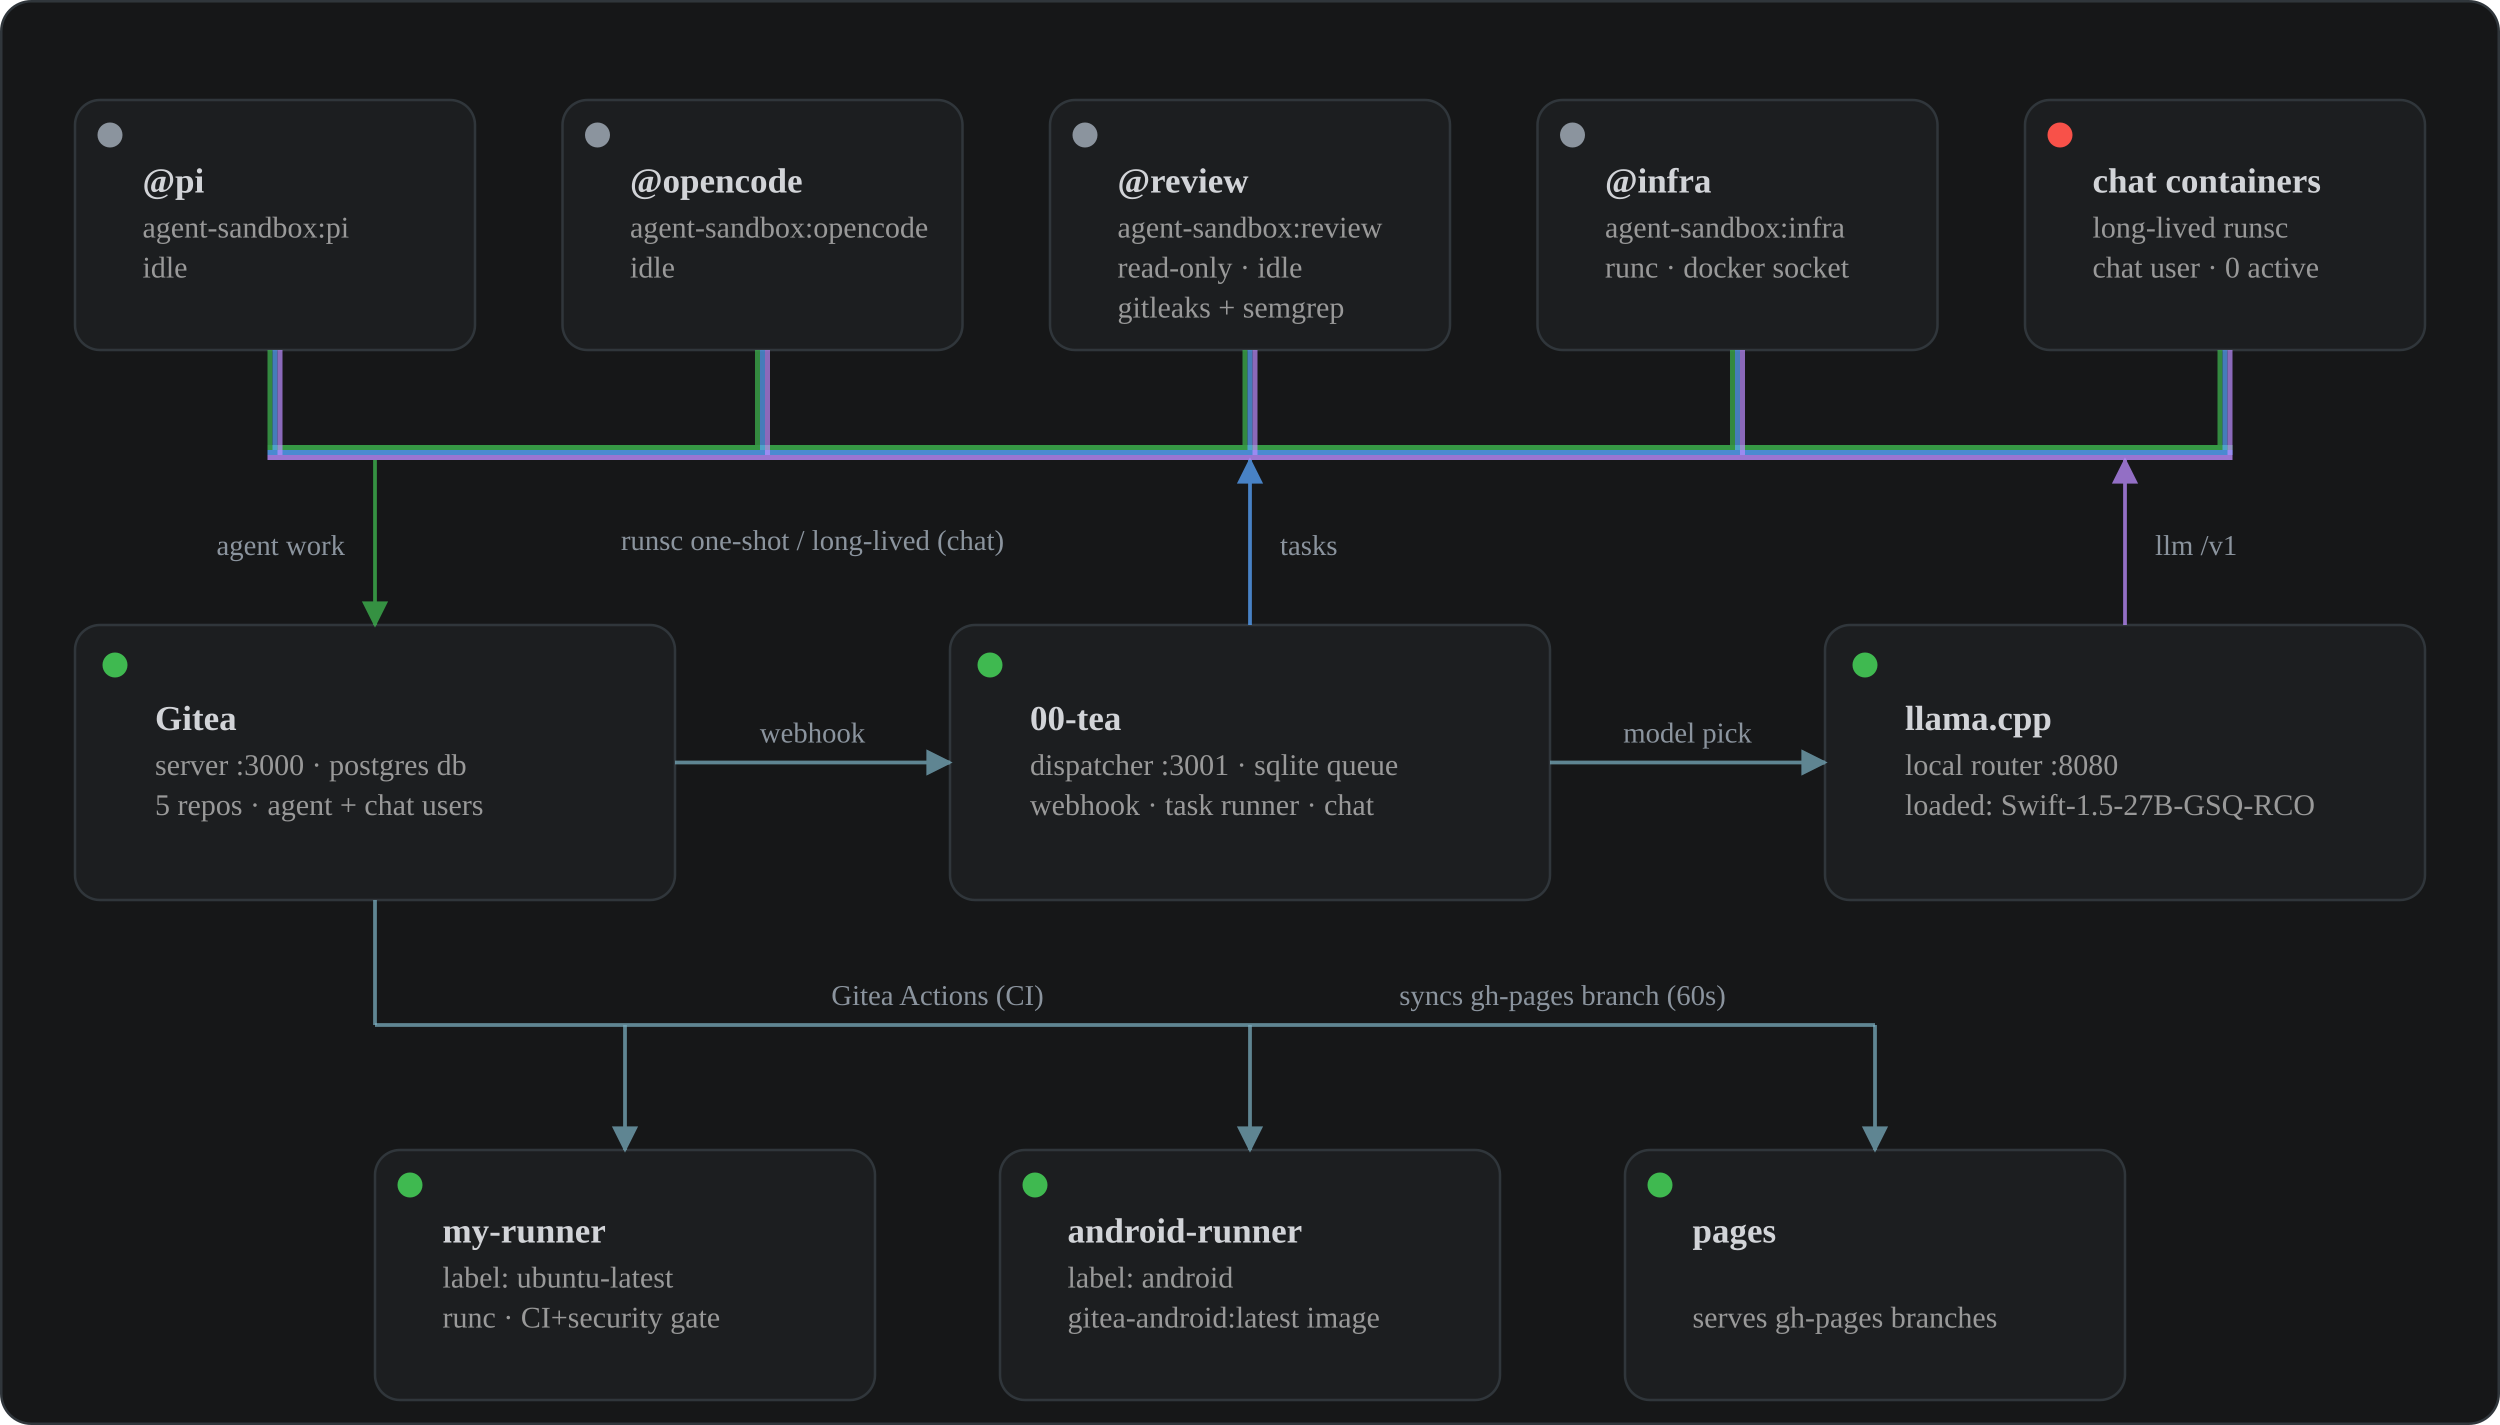
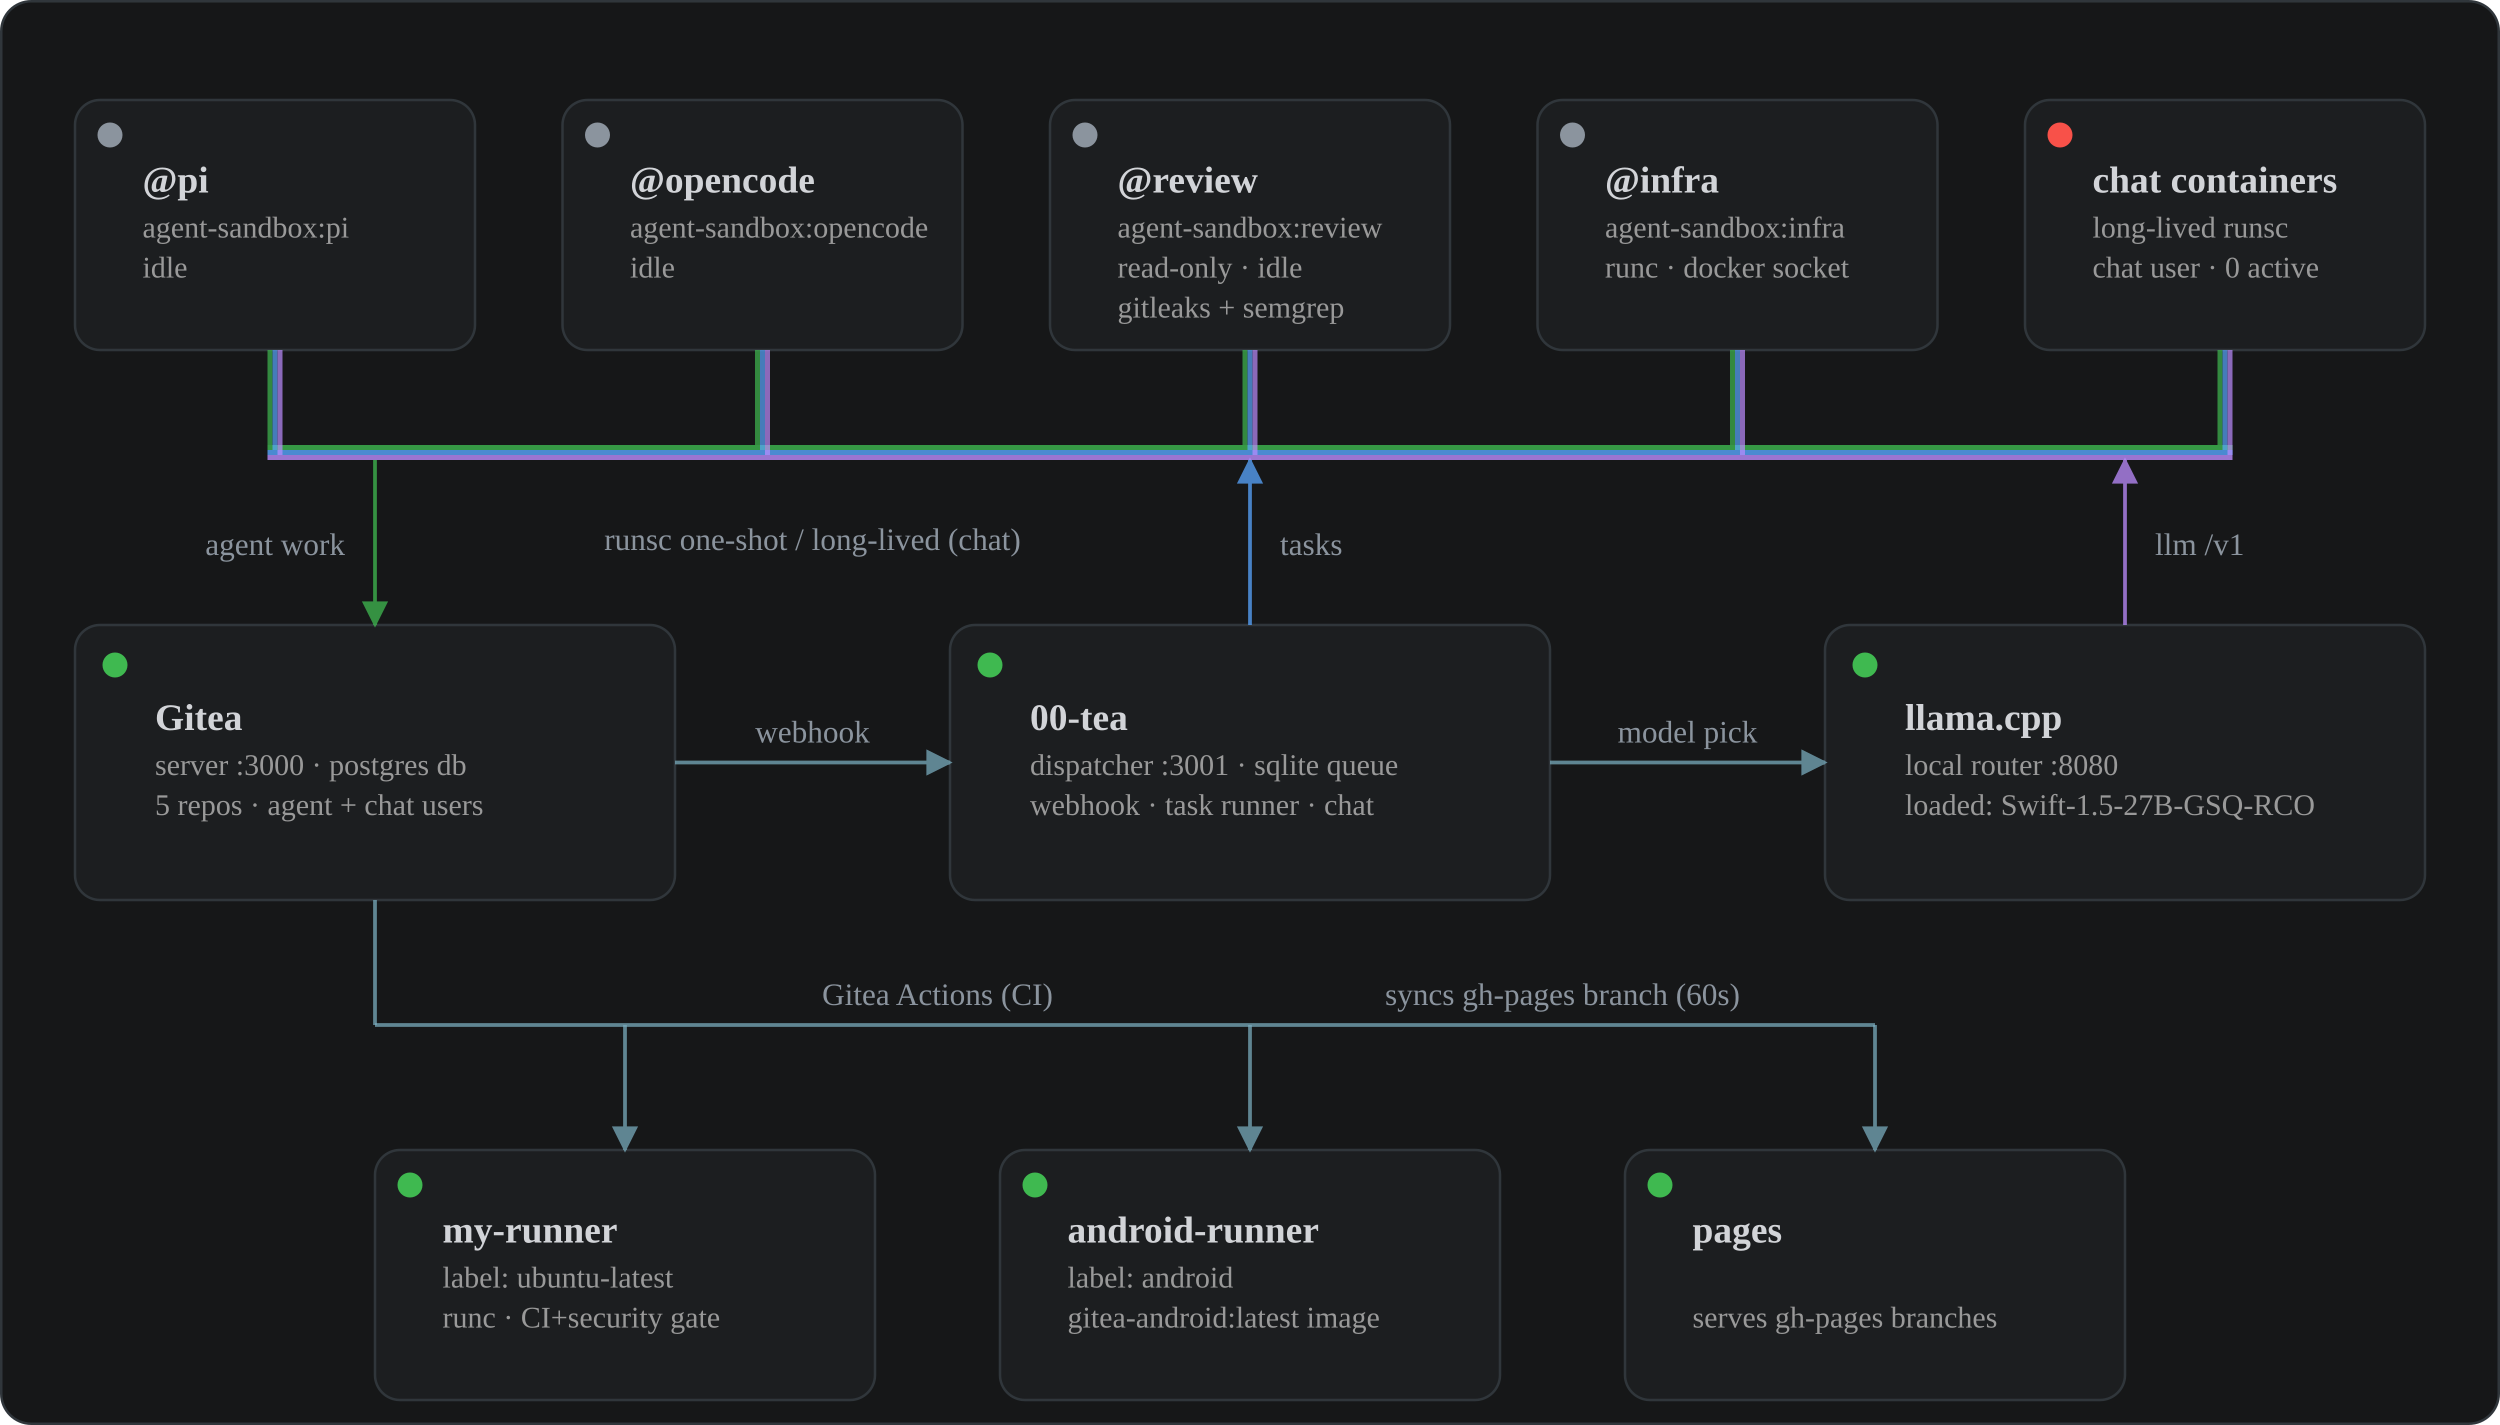
<svg xmlns="http://www.w3.org/2000/svg" id="diag" viewBox="0 0 1000 570" style="width:100%;display:block;cursor:grab;touch-action:none">
  <style>.st{fill:#8b949e}.st.ok{fill:#3fb950}.st.bad{fill:#f85149}</style>
  <rect x="0.5" y="0.5" width="999" height="569" rx="12" fill="#161718" stroke="#30363b" />
  <defs>
    <marker id="arr" viewBox="0 0 10 10" refX="9" refY="5" markerWidth="7" markerHeight="7" orient="auto-start-reverse">
      <path d="M 0 0 L 10 5 L 0 10 z" fill="#7ab" />
    </marker>
    <marker id="arr-g" viewBox="0 0 10 10" refX="9" refY="5" markerWidth="7" markerHeight="7" orient="auto-start-reverse">
      <path d="M 0 0 L 10 5 L 0 10 z" fill="#3fb950" />
    </marker>
    <marker id="arr-b" viewBox="0 0 10 10" refX="9" refY="5" markerWidth="7" markerHeight="7" orient="auto-start-reverse">
      <path d="M 0 0 L 10 5 L 0 10 z" fill="#58a6ff" />
    </marker>
    <marker id="arr-p" viewBox="0 0 10 10" refX="9" refY="5" markerWidth="7" markerHeight="7" orient="auto-start-reverse">
      <path d="M 0 0 L 10 5 L 0 10 z" fill="#bc8cff" />
    </marker>
  </defs>
  <g class="blk">
    <rect x="30" y="40" width="160" height="100" rx="10" fill="#1c1e20" stroke="#30363b" />
    <circle class="st" cx="44" cy="54" r="5" />
-     <text x="57" y="77" font-size="14" font-weight="700" fill="#d2d4d8">@pi</text>
+     <text x="57" y="77" font-size="15" font-weight="700" fill="#d2d4d8">@pi</text>
    <text x="57" y="95" font-size="12" fill="#999">agent-sandbox:pi</text>
    <text x="57" y="111" font-size="12" fill="#999">idle</text>
  </g>
  <g class="blk">
    <rect x="225" y="40" width="160" height="100" rx="10" fill="#1c1e20" stroke="#30363b" />
    <circle class="st" cx="239" cy="54" r="5" />
-     <text x="252" y="77" font-size="14" font-weight="700" fill="#d2d4d8">@opencode</text>
+     <text x="252" y="77" font-size="15" font-weight="700" fill="#d2d4d8">@opencode</text>
    <text x="252" y="95" font-size="12" fill="#999">agent-sandbox:opencode</text>
    <text x="252" y="111" font-size="12" fill="#999">idle</text>
  </g>
  <g class="blk">
    <rect x="420" y="40" width="160" height="100" rx="10" fill="#1c1e20" stroke="#30363b" />
    <circle class="st" cx="434" cy="54" r="5" />
-     <text x="447" y="77" font-size="14" font-weight="700" fill="#d2d4d8">@review</text>
+     <text x="447" y="77" font-size="15" font-weight="700" fill="#d2d4d8">@review</text>
    <text x="447" y="95" font-size="12" fill="#999">agent-sandbox:review</text>
    <text x="447" y="111" font-size="12" fill="#999">read-only · idle</text>
    <text x="447" y="127" font-size="12" fill="#999">gitleaks + semgrep</text>
  </g>
  <g class="blk">
    <rect x="615" y="40" width="160" height="100" rx="10" fill="#1c1e20" stroke="#30363b" />
    <circle class="st" cx="629" cy="54" r="5" />
-     <text x="642" y="77" font-size="14" font-weight="700" fill="#d2d4d8">@infra</text>
+     <text x="642" y="77" font-size="15" font-weight="700" fill="#d2d4d8">@infra</text>
    <text x="642" y="95" font-size="12" fill="#999">agent-sandbox:infra</text>
    <text x="642" y="111" font-size="12" fill="#999">runc · docker socket</text>
  </g>
  <g class="blk bad">
    <rect x="810" y="40" width="160" height="100" rx="10" fill="#1c1e20" stroke="#30363b" />
    <circle class="st bad" cx="824" cy="54" r="5" />
-     <text x="837" y="77" font-size="14" font-weight="700" fill="#d2d4d8">chat containers</text>
+     <text x="837" y="77" font-size="15" font-weight="700" fill="#d2d4d8">chat containers</text>
    <text x="837" y="95" font-size="12" fill="#999">long-lived runsc</text>
    <text x="837" y="111" font-size="12" fill="#999">chat user · 0 active</text>
  </g>
  <a href="#gitea" style="text-decoration:none">
    <g class="blk ok">
      <rect x="30" y="250" width="240" height="110" rx="10" fill="#1c1e20" stroke="#30363b" />
      <circle class="st ok" cx="46" cy="266" r="5" />
-       <text x="62" y="292" font-size="14" font-weight="700" fill="#d2d4d8">Gitea</text>
+       <text x="62" y="292" font-size="15" font-weight="700" fill="#d2d4d8">Gitea</text>
      <text x="62" y="310" font-size="12" fill="#999">server :3000 · postgres db</text>
      <text x="62" y="326" font-size="12" fill="#999">5 repos · agent + chat users</text>
    </g>
  </a>
  <a href="/tasks" style="text-decoration:none">
    <g class="blk ok">
      <rect x="380" y="250" width="240" height="110" rx="10" fill="#1c1e20" stroke="#30363b" />
      <circle class="st ok" cx="396" cy="266" r="5" />
-       <text x="412" y="292" font-size="14" font-weight="700" fill="#d2d4d8">00-tea</text>
+       <text x="412" y="292" font-size="15" font-weight="700" fill="#d2d4d8">00-tea</text>
      <text x="412" y="310" font-size="12" fill="#999">dispatcher :3001 · sqlite queue</text>
      <text x="412" y="326" font-size="12" fill="#999">webhook · task runner · chat</text>
    </g>
  </a>
  <g class="blk ok">
    <rect x="730" y="250" width="240" height="110" rx="10" fill="#1c1e20" stroke="#30363b" />
    <circle class="st ok" cx="746" cy="266" r="5" />
-     <text x="762" y="292" font-size="14" font-weight="700" fill="#d2d4d8">llama.cpp</text>
+     <text x="762" y="292" font-size="15" font-weight="700" fill="#d2d4d8">llama.cpp</text>
    <text x="762" y="310" font-size="12" fill="#999">local router :8080</text>
    <text x="762" y="326" font-size="12" fill="#999">loaded: Swift-1.5-27B-GSQ-RCO</text>
  </g>
  <g class="blk ok">
    <rect x="150" y="460" width="200" height="100" rx="10" fill="#1c1e20" stroke="#30363b" />
    <circle class="st ok" cx="164" cy="474" r="5" />
-     <text x="177" y="497" font-size="14" font-weight="700" fill="#d2d4d8">my-runner</text>
+     <text x="177" y="497" font-size="15" font-weight="700" fill="#d2d4d8">my-runner</text>
    <text x="177" y="515" font-size="12" fill="#999">label: ubuntu-latest</text>
    <text x="177" y="531" font-size="12" fill="#999">runc · CI+security gate</text>
  </g>
  <g class="blk ok">
    <rect x="400" y="460" width="200" height="100" rx="10" fill="#1c1e20" stroke="#30363b" />
    <circle class="st ok" cx="414" cy="474" r="5" />
-     <text x="427" y="497" font-size="14" font-weight="700" fill="#d2d4d8">android-runner</text>
+     <text x="427" y="497" font-size="15" font-weight="700" fill="#d2d4d8">android-runner</text>
    <text x="427" y="515" font-size="12" fill="#999">label: android</text>
    <text x="427" y="531" font-size="12" fill="#999">gitea-android:latest image</text>
  </g>
  <g class="blk ok">
    <rect x="650" y="460" width="200" height="100" rx="10" fill="#1c1e20" stroke="#30363b" />
    <circle class="st ok" cx="664" cy="474" r="5" />
-     <text x="677" y="497" font-size="14" font-weight="700" fill="#d2d4d8">pages</text>
+     <text x="677" y="497" font-size="15" font-weight="700" fill="#d2d4d8">pages</text>
    <text x="677" y="531" font-size="12" fill="#999">serves gh-pages branches</text>
  </g>
  <path d="M 270 305 L 380 305" style="stroke:#7ab;stroke-width:1.5;fill:none;opacity:.75" marker-end="url(#arr)" />
-   <text x="325" y="297" font-size="11.5" fill="#8b949e" text-anchor="middle">webhook</text>
+   <text x="325" y="297" font-size="12.5" fill="#8b949e" text-anchor="middle">webhook</text>
  <path d="M 620 305 L 730 305" style="stroke:#7ab;stroke-width:1.5;fill:none;opacity:.75" marker-end="url(#arr)" />
-   <text x="675" y="297" font-size="11.5" fill="#8b949e" text-anchor="middle">model pick</text>
+   <text x="675" y="297" font-size="12.5" fill="#8b949e" text-anchor="middle">model pick</text>
  <path d="M 150 184 L 150 250" stroke="#3fb950" stroke-width="1.5" fill="none" opacity=".75" marker-end="url(#arr-g)" />
-   <text x="138" y="222" font-size="11.5" fill="#8b949e" text-anchor="end">agent work</text>
+   <text x="138" y="222" font-size="12.5" fill="#8b949e" text-anchor="end">agent work</text>
  <path d="M 500 250 L 500 184" stroke="#58a6ff" stroke-width="1.5" fill="none" opacity=".75" marker-end="url(#arr-b)" />
-   <text x="512" y="222" font-size="11.5" fill="#8b949e" text-anchor="start">tasks</text>
+   <text x="512" y="222" font-size="12.5" fill="#8b949e" text-anchor="start">tasks</text>
  <path d="M 850 250 L 850 184" stroke="#bc8cff" stroke-width="1.5" fill="none" opacity=".75" marker-end="url(#arr-p)" />
-   <text x="862" y="222" font-size="11.5" fill="#8b949e" text-anchor="start">llm /v1</text>
+   <text x="862" y="222" font-size="12.5" fill="#8b949e" text-anchor="start">llm /v1</text>
  <rect x="107" y="178" width="786" height="2" fill="#3fb950" opacity=".8" />
  <rect x="107" y="180" width="786" height="2" fill="#58a6ff" opacity=".8" />
  <rect x="107" y="182" width="786" height="2" fill="#bc8cff" opacity=".8" />
  <rect x="107" y="140" width="2" height="38" fill="#3fb950" opacity=".7" />
  <rect x="109" y="140" width="2" height="40" fill="#58a6ff" opacity=".7" />
  <rect x="111" y="140" width="2" height="42" fill="#bc8cff" opacity=".7" />
  <rect x="302" y="140" width="2" height="38" fill="#3fb950" opacity=".7" />
  <rect x="304" y="140" width="2" height="40" fill="#58a6ff" opacity=".7" />
  <rect x="306" y="140" width="2" height="42" fill="#bc8cff" opacity=".7" />
  <rect x="497" y="140" width="2" height="38" fill="#3fb950" opacity=".7" />
  <rect x="499" y="140" width="2" height="40" fill="#58a6ff" opacity=".7" />
  <rect x="501" y="140" width="2" height="42" fill="#bc8cff" opacity=".7" />
  <rect x="692" y="140" width="2" height="38" fill="#3fb950" opacity=".7" />
  <rect x="694" y="140" width="2" height="40" fill="#58a6ff" opacity=".7" />
  <rect x="696" y="140" width="2" height="42" fill="#bc8cff" opacity=".7" />
  <rect x="887" y="140" width="2" height="38" fill="#3fb950" opacity=".7" />
  <rect x="889" y="140" width="2" height="40" fill="#58a6ff" opacity=".7" />
  <rect x="891" y="140" width="2" height="42" fill="#bc8cff" opacity=".7" />
-   <text x="325" y="220" font-size="11.5" fill="#8b949e" text-anchor="middle">runsc one-shot / long-lived (chat)</text>
+   <text x="325" y="220" font-size="12.5" fill="#8b949e" text-anchor="middle">runsc one-shot / long-lived (chat)</text>
  <path d="M 150 360 L 150 410" style="stroke:#7ab;stroke-width:1.5;fill:none;opacity:.75" />
  <path d="M 150 410 L 750 410" style="stroke:#7ab;stroke-width:1.5;fill:none;opacity:.75" />
  <path d="M 250 410 L 250 460" style="stroke:#7ab;stroke-width:1.5;fill:none;opacity:.75" marker-end="url(#arr)" />
  <path d="M 500 410 L 500 460" style="stroke:#7ab;stroke-width:1.5;fill:none;opacity:.75" marker-end="url(#arr)" />
  <path d="M 750 410 L 750 460" style="stroke:#7ab;stroke-width:1.5;fill:none;opacity:.75" marker-end="url(#arr)" />
-   <text x="375" y="402" font-size="11.5" fill="#8b949e" text-anchor="middle">Gitea Actions (CI)</text>
-   <text x="625" y="402" font-size="11.5" fill="#8b949e" text-anchor="middle">syncs gh-pages branch (60s)</text>
+   <text x="375" y="402" font-size="12.5" fill="#8b949e" text-anchor="middle">Gitea Actions (CI)</text>
+   <text x="625" y="402" font-size="12.5" fill="#8b949e" text-anchor="middle">syncs gh-pages branch (60s)</text>
</svg>
